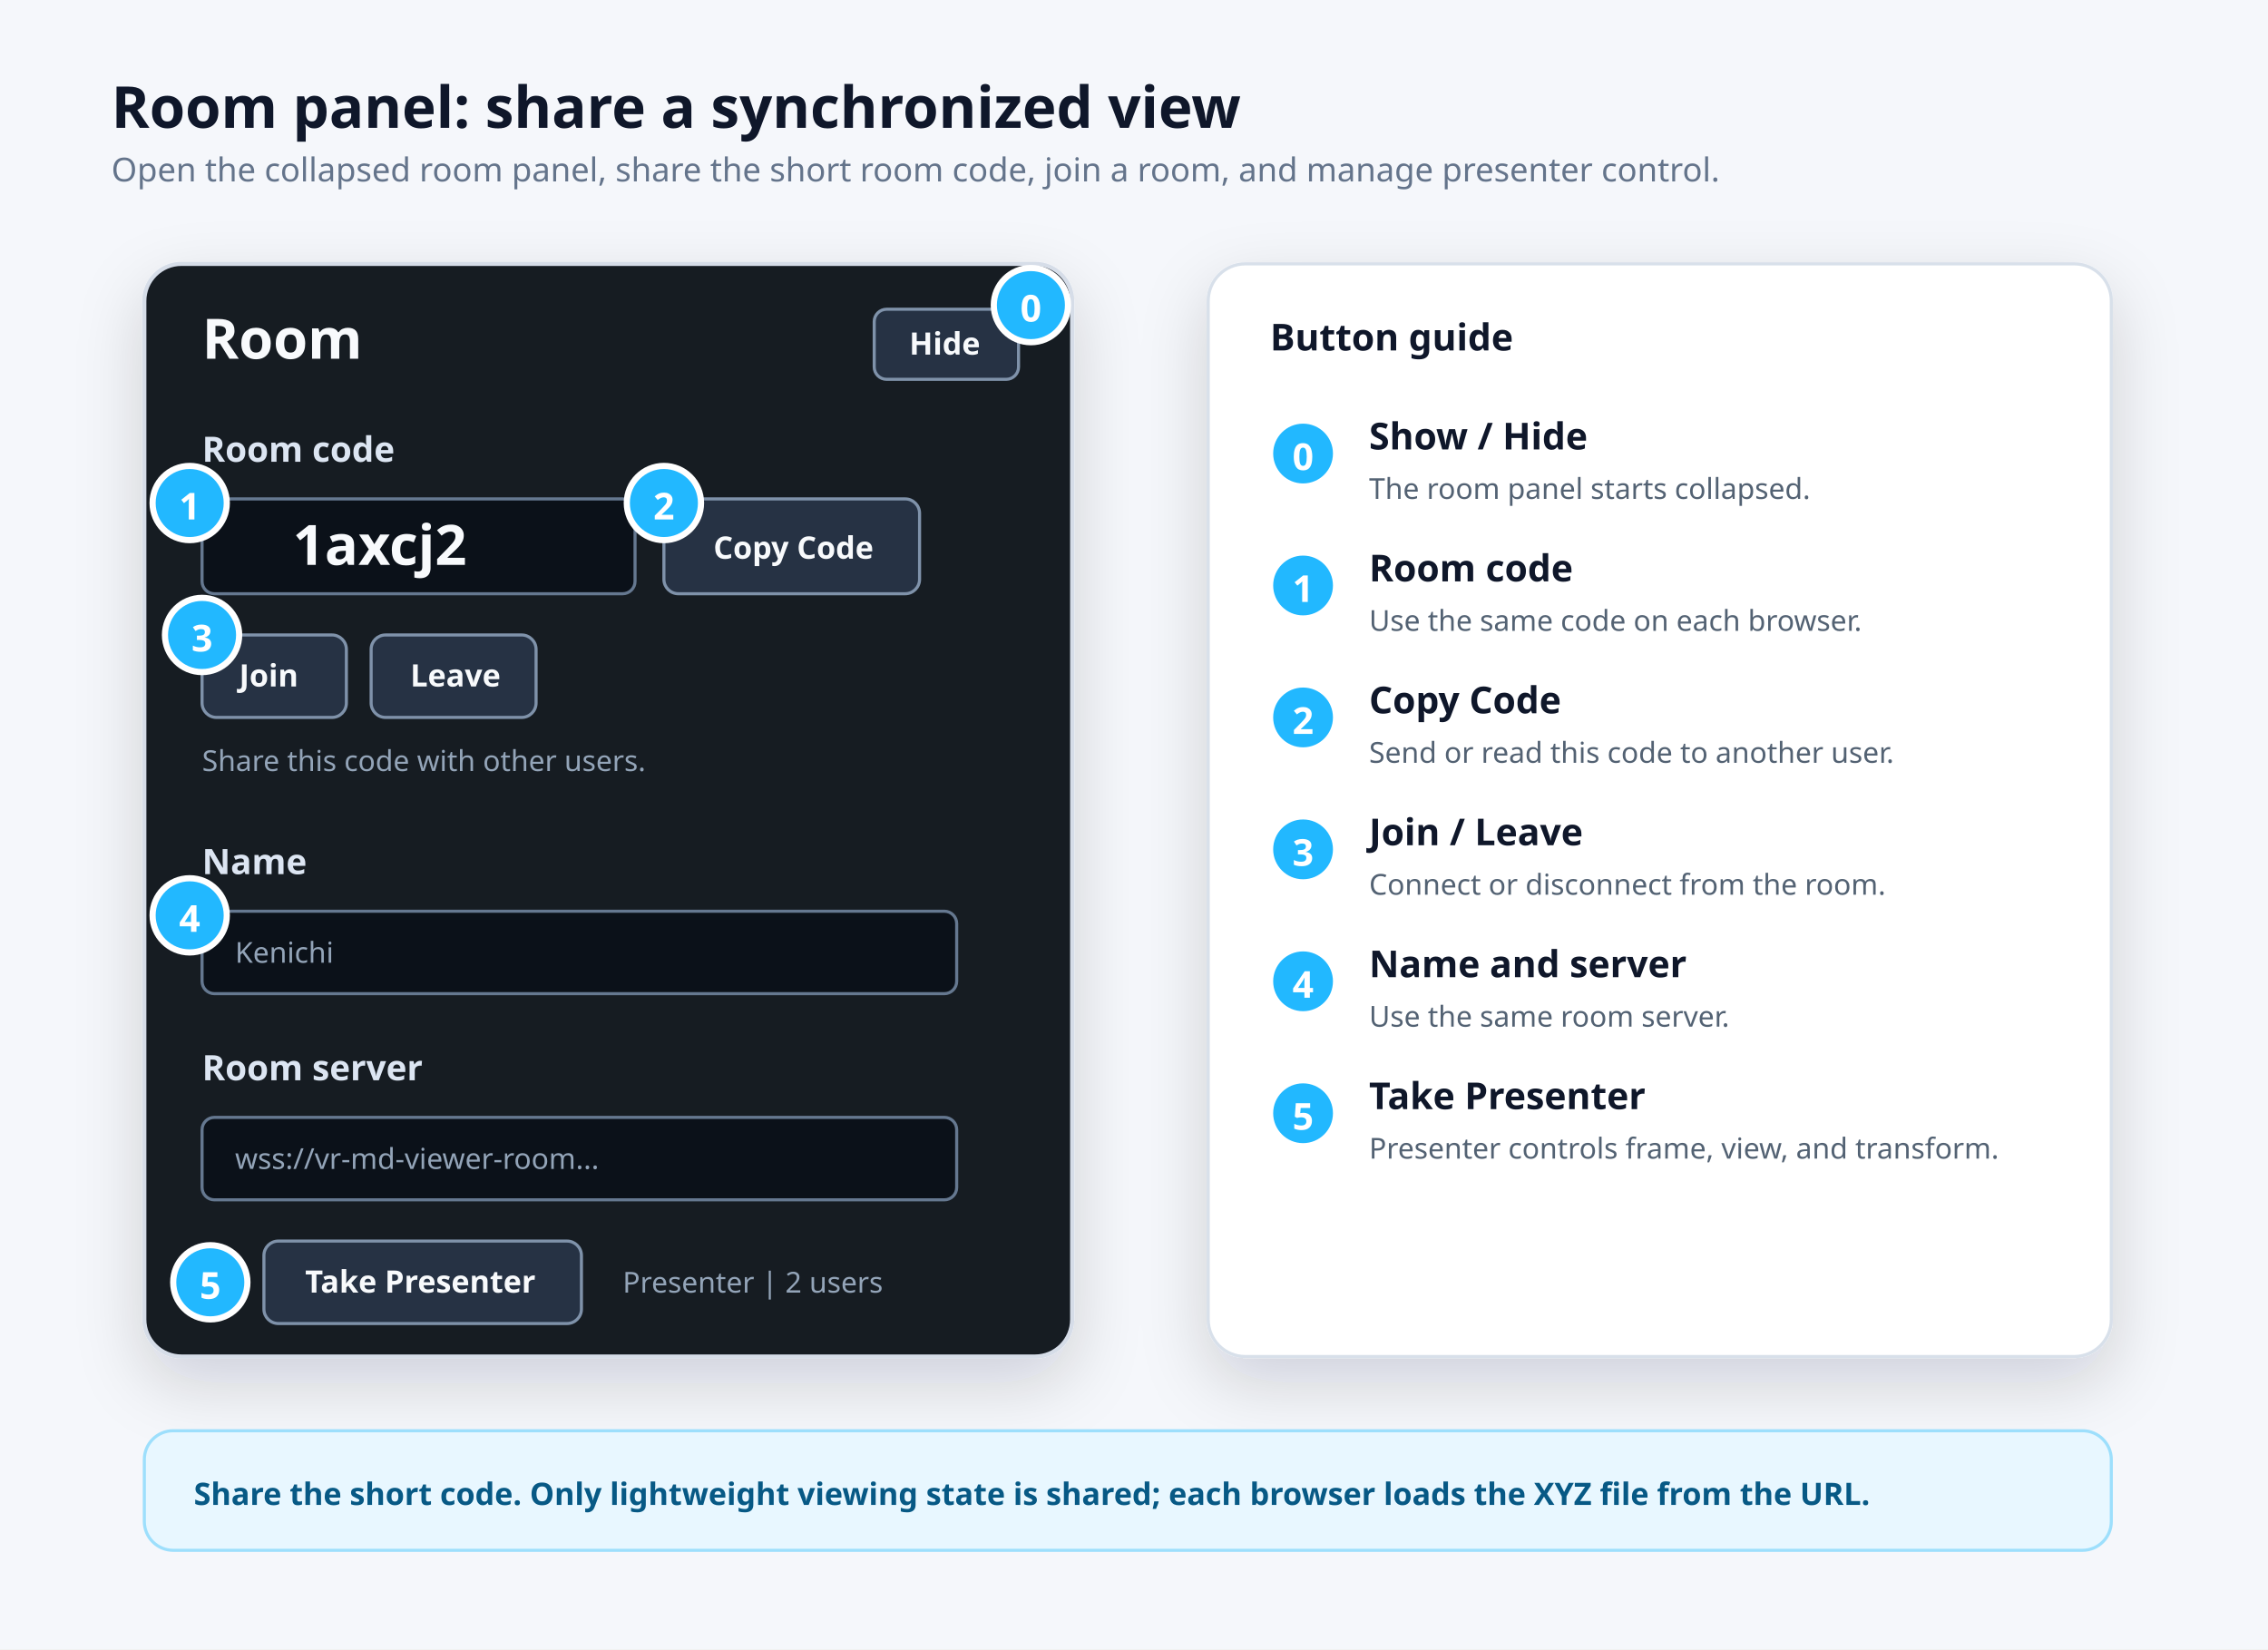
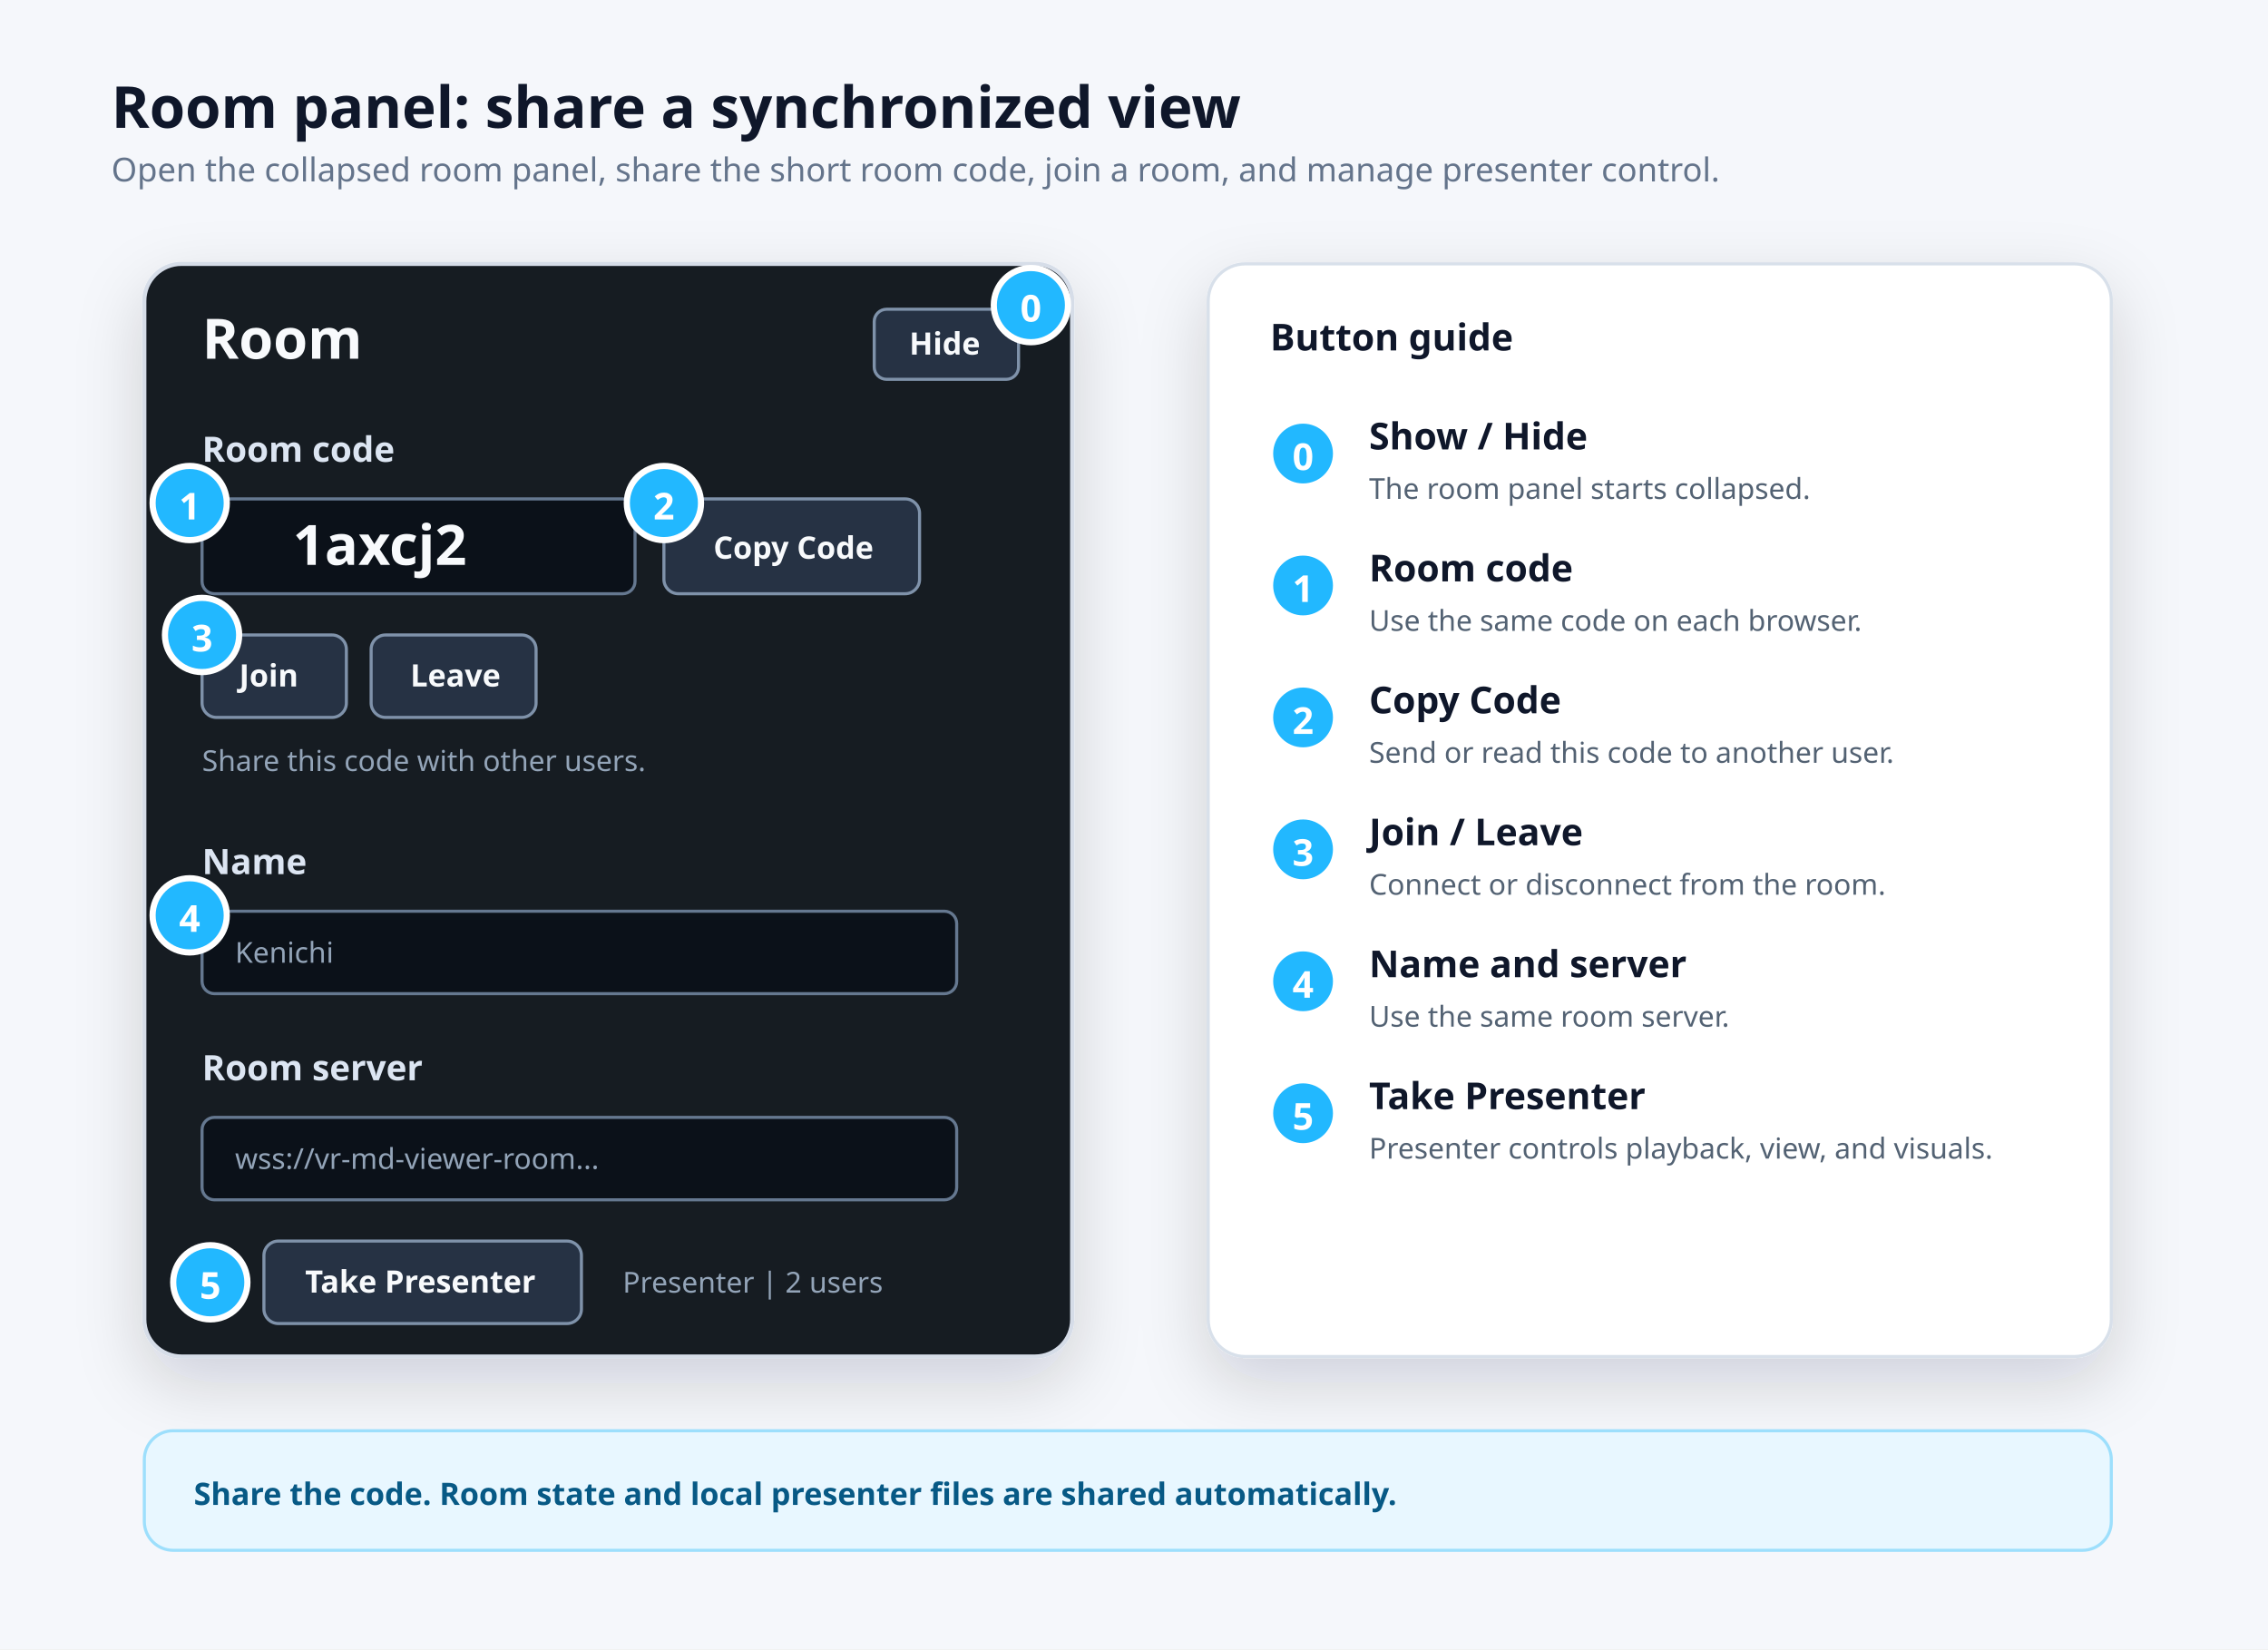
<svg xmlns="http://www.w3.org/2000/svg" width="1100" height="800" viewBox="0 0 1100 800" role="img" aria-labelledby="title desc">
  <defs>
    <filter id="shadow" x="-15%" y="-15%" width="130%" height="130%">
      <feDropShadow dx="0" dy="12" stdDeviation="16" flood-color="#0b1220" flood-opacity="0.16" />
    </filter>
    <style>
      .page { fill: #f5f7fb; }
      .mock { fill: #151b24; stroke: #d6dde8; stroke-width: 2; filter: url(#shadow); }
      .title { fill: #f8fafc; font: 800 27px system-ui, sans-serif; }
      .label { fill: #dce5f2; font: 700 17px system-ui, sans-serif; }
      .muted { fill: #93a4b8; font: 14px system-ui, sans-serif; }
      .field { fill: #0b1119; stroke: #657890; stroke-width: 1.5; }
      .button { fill: #263244; stroke: #7f92aa; stroke-width: 1.5; }
      .buttonText { fill: #f8fafc; font: 800 15px system-ui, sans-serif; }
      .badge { fill: #22b8ff; stroke: #ffffff; stroke-width: 3; }
      .badgeText { fill: white; font: 800 18px system-ui, sans-serif; text-anchor: middle; dominant-baseline: central; }
      .legendCard { fill: #ffffff; stroke: #d8e0ea; stroke-width: 1.5; filter: url(#shadow); }
      .legendTitle { fill: #0f172a; font: 800 18px system-ui, sans-serif; }
      .legendText { fill: #536273; font: 14px system-ui, sans-serif; }
      .tip { fill: #e8f7ff; stroke: #9ddffc; stroke-width: 1.5; }
      .tipText { fill: #075985; font: 700 15px system-ui, sans-serif; }
    </style>
  </defs>
  <rect class="page" width="1100" height="800" />
  <text x="54" y="62" fill="#0f172a" style="font: 800 28px system-ui, sans-serif;">Room panel: share a synchronized view</text>
  <text x="54" y="88" fill="#64748b" style="font: 16px system-ui, sans-serif;">Open the collapsed room panel, share the short room code, join a room, and manage presenter control.</text>
  <g transform="translate(70 128)">
    <rect class="mock" width="450" height="530" rx="18" />
    <text class="title" x="28" y="46">Room</text>
    <rect class="button" x="354" y="22" width="70" height="34" rx="6" />
    <text class="buttonText" x="371" y="44">Hide</text>
    <circle class="badge" cx="430" cy="20" r="18" />
    <text class="badgeText" x="430" y="21">0</text>
    <text class="label" x="28" y="96">Room code</text>
    <rect class="field" x="28" y="114" width="210" height="46" rx="6" />
    <text class="title" x="72" y="146" font-size="24">1axcj2</text>
    <rect class="button" x="252" y="114" width="124" height="46" rx="7" />
    <text class="buttonText" x="276" y="143">Copy Code</text>
    <circle class="badge" cx="22" cy="116" r="18" />
    <text class="badgeText" x="22" y="117">1</text>
    <circle class="badge" cx="252" cy="116" r="18" />
    <text class="badgeText" x="252" y="117">2</text>
    <rect class="button" x="28" y="180" width="70" height="40" rx="7" />
    <text class="buttonText" x="46" y="205">Join</text>
    <rect class="button" x="110" y="180" width="80" height="40" rx="7" />
    <text class="buttonText" x="129" y="205">Leave</text>
    <text class="muted" x="28" y="246">Share this code with other users.</text>
    <circle class="badge" cx="28" cy="180" r="18" />
    <text class="badgeText" x="28" y="181">3</text>
    <text class="label" x="28" y="296">Name</text>
    <rect class="field" x="28" y="314" width="366" height="40" rx="6" />
    <text class="muted" x="44" y="339">Kenichi</text>
    <text class="label" x="28" y="396">Room server</text>
    <rect class="field" x="28" y="414" width="366" height="40" rx="6" />
    <text class="muted" x="44" y="439">wss://vr-md-viewer-room...</text>
    <circle class="badge" cx="22" cy="316" r="18" />
    <text class="badgeText" x="22" y="317">4</text>
    <rect class="button" x="58" y="474" width="154" height="40" rx="7" />
    <text class="buttonText" x="78" y="499">Take Presenter</text>
    <text class="muted" x="232" y="499">Presenter | 2 users</text>
    <circle class="badge" cx="32" cy="494" r="18" />
    <text class="badgeText" x="32" y="495">5</text>
  </g>
  <g transform="translate(586 128)">
    <rect class="legendCard" width="438" height="530" rx="18" />
    <text class="legendTitle" x="30" y="42">Button guide</text>
    <g transform="translate(30 76)">
      <circle class="badge" cx="16" cy="16" r="16" />
      <text class="badgeText" x="16" y="17">0</text>
      <text class="legendTitle" x="48" y="14">Show / Hide</text>
      <text class="legendText" x="48" y="38">The room panel starts collapsed.</text>
    </g>
    <g transform="translate(30 140)">
      <circle class="badge" cx="16" cy="16" r="16" />
      <text class="badgeText" x="16" y="17">1</text>
      <text class="legendTitle" x="48" y="14">Room code</text>
      <text class="legendText" x="48" y="38">Use the same code on each browser.</text>
    </g>
    <g transform="translate(30 204)">
      <circle class="badge" cx="16" cy="16" r="16" />
      <text class="badgeText" x="16" y="17">2</text>
      <text class="legendTitle" x="48" y="14">Copy Code</text>
      <text class="legendText" x="48" y="38">Send or read this code to another user.</text>
    </g>
    <g transform="translate(30 268)">
      <circle class="badge" cx="16" cy="16" r="16" />
      <text class="badgeText" x="16" y="17">3</text>
      <text class="legendTitle" x="48" y="14">Join / Leave</text>
      <text class="legendText" x="48" y="38">Connect or disconnect from the room.</text>
    </g>
    <g transform="translate(30 332)">
      <circle class="badge" cx="16" cy="16" r="16" />
      <text class="badgeText" x="16" y="17">4</text>
      <text class="legendTitle" x="48" y="14">Name and server</text>
      <text class="legendText" x="48" y="38">Use the same room server.</text>
    </g>
    <g transform="translate(30 396)">
      <circle class="badge" cx="16" cy="16" r="16" />
      <text class="badgeText" x="16" y="17">5</text>
      <text class="legendTitle" x="48" y="14">Take Presenter</text>
-       <text class="legendText" x="48" y="38">Presenter controls frame, view, and transform.</text>
+       <text class="legendText" x="48" y="38">Presenter controls playback, view, and visuals.</text>
    </g>
  </g>
  <g transform="translate(70 694)">
    <rect class="tip" width="954" height="58" rx="14" />
-     <text class="tipText" x="24" y="36">Share the short code. Only lightweight viewing state is shared; each browser loads the XYZ file from the URL.</text>
+     <text class="tipText" x="24" y="36">Share the code. Room state and local presenter files are shared automatically.</text>
  </g>
</svg>
